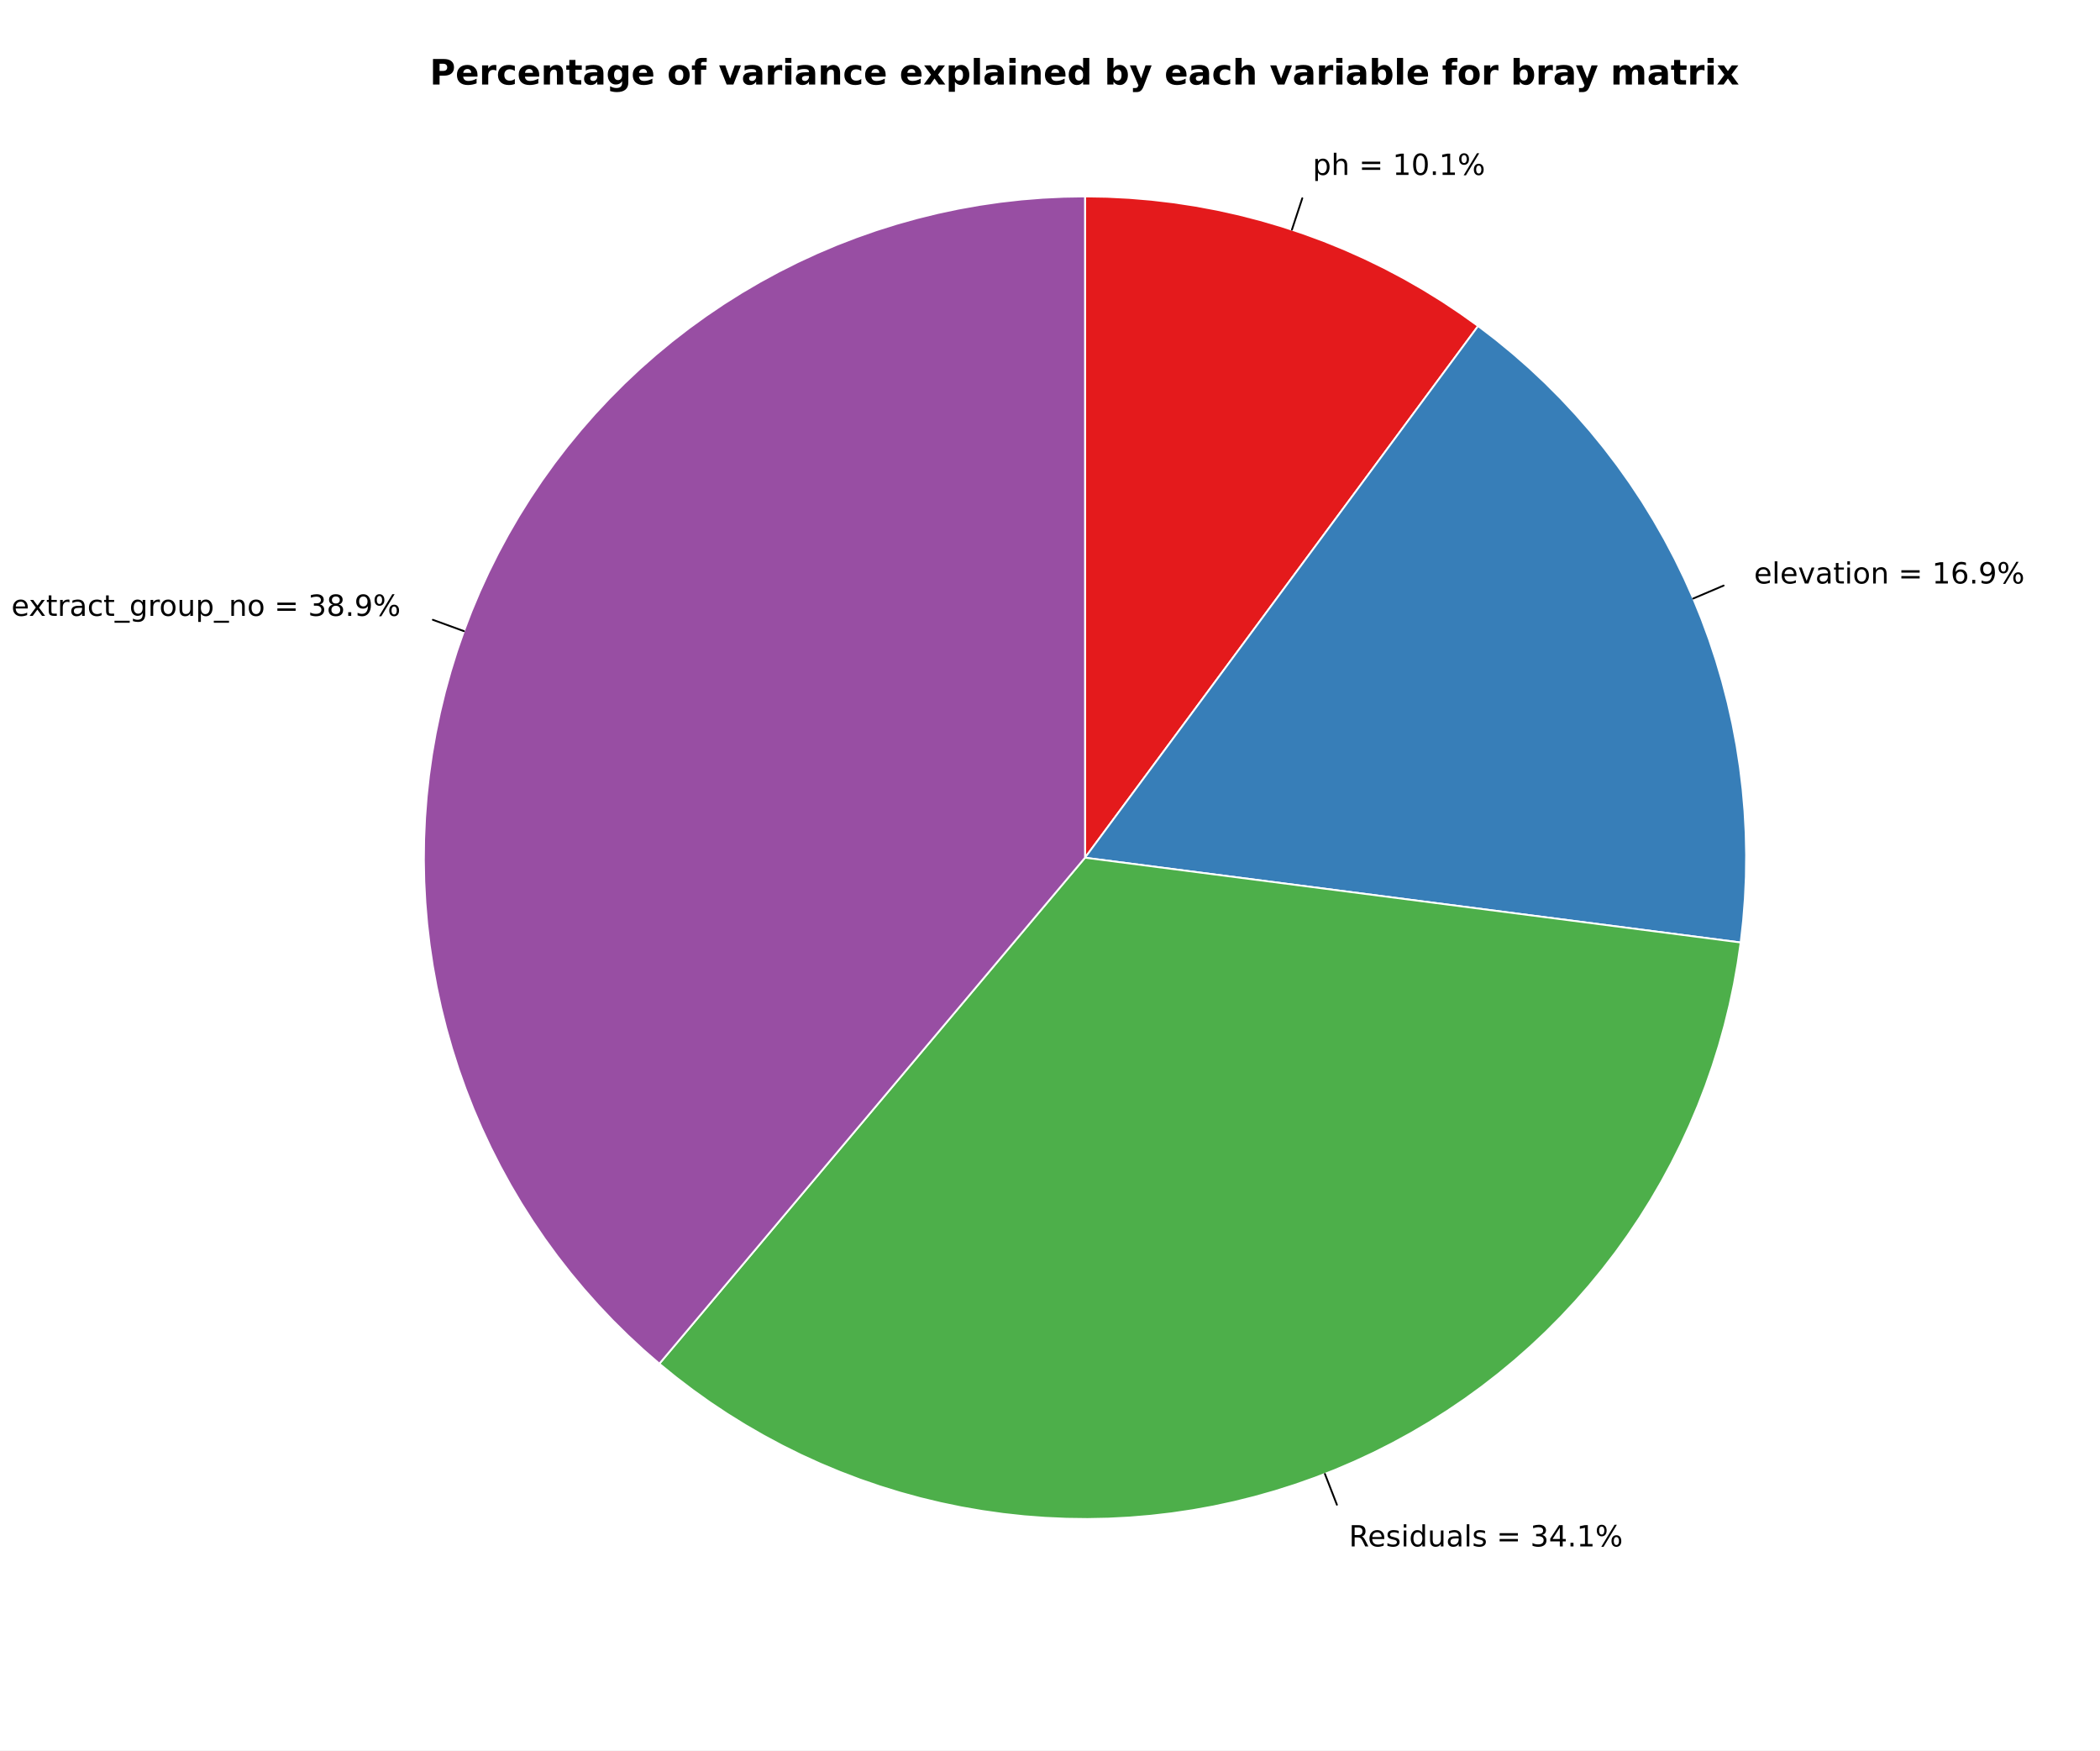
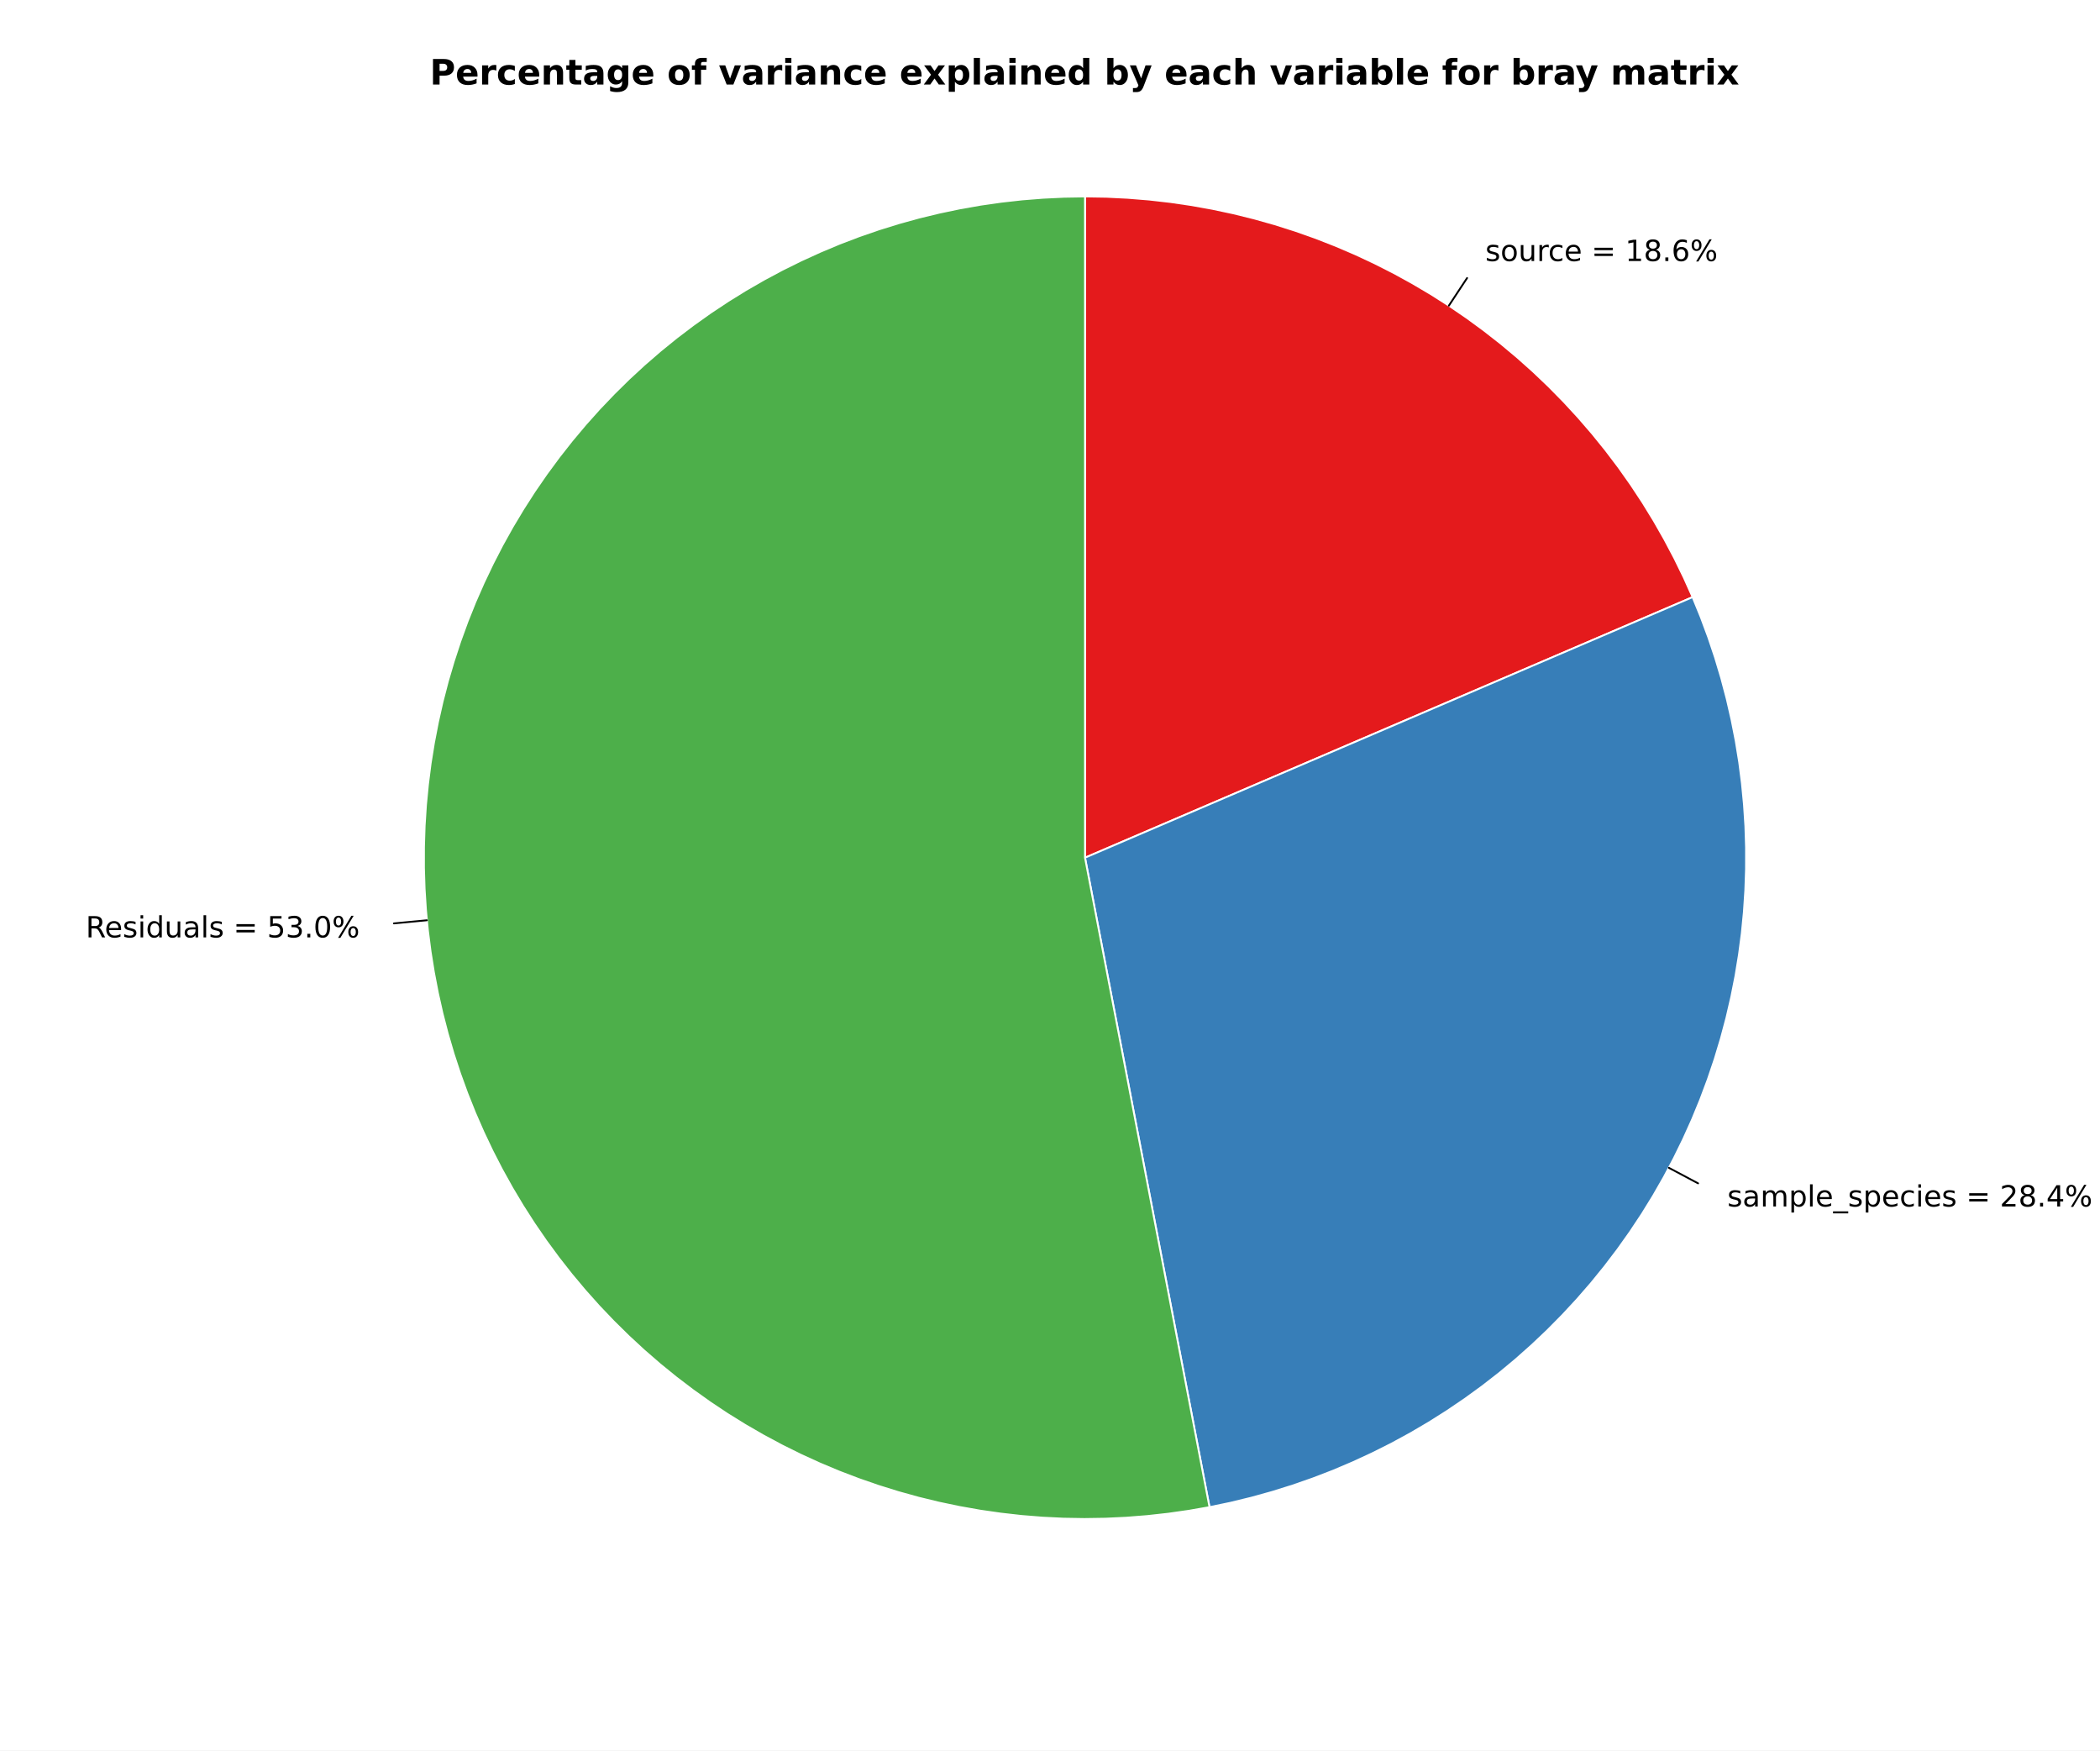
<svg xmlns="http://www.w3.org/2000/svg" viewBox="0 0 864.00 720.00">
  <defs>
    <style type="text/css">
    line, polyline, polygon, path, rect, circle {
      fill: none;
      stroke: #000000;
      stroke-linecap: round;
      stroke-linejoin: round;
      stroke-miterlimit: 10.00;
    }
  </style>
  </defs>
  <rect width="100%" height="100%" style="stroke: none; fill: #FFFFFF;" />
  <defs>
    <clipPath id="cpNTkuMDR8ODMzLjc2fDY0Ni41Nnw1OS4wNA==">
      <rect x="59.04" y="59.04" width="774.72" height="587.52" />
    </clipPath>
  </defs>
-   <polygon points="446.40,80.80 455.51,80.95 464.62,81.41 473.70,82.17 482.75,83.24 491.76,84.61 500.73,86.28 509.63,88.25 518.45,90.52 527.20,93.08 535.86,95.93 544.42,99.07 552.86,102.50 561.19,106.21 569.39,110.19 577.45,114.45 585.36,118.97 593.12,123.76 600.71,128.81 608.13,134.10 446.40,352.80 " style="stroke-width: 0.75; stroke: #FFFFFF; fill: #E41A1C;" clip-path="url(#cpNTkuMDR8ODMzLjc2fDY0Ni41Nnw1OS4wNA==)" />
-   <polyline points="531.54,94.47 535.80,81.55 " style="stroke-width: 0.75;" clip-path="url(#cpNTkuMDR8ODMzLjc2fDY0Ni41Nnw1OS4wNA==)" />
+   <polygon points="446.40,80.80 455.21,80.94 464.00,81.37 472.78,82.08 481.53,83.08 490.25,84.36 498.91,85.92 507.53,87.76 516.08,89.88 524.55,92.27 532.95,94.94 541.25,97.87 549.45,101.08 557.55,104.55 565.53,108.28 573.38,112.26 581.10,116.50 588.68,120.98 596.11,125.71 603.39,130.68 610.50,135.88 617.43,141.30 624.19,146.95 630.76,152.81 637.14,158.89 643.32,165.17 649.29,171.64 655.05,178.30 660.59,185.15 665.91,192.17 670.99,199.36 675.84,206.71 680.45,214.22 684.81,221.87 688.93,229.66 692.79,237.57 696.39,245.61 446.40,352.80 " style="stroke-width: 0.75; stroke: #FFFFFF; fill: #E41A1C;" clip-path="url(#cpNTkuMDR8ODMzLjc2fDY0Ni41Nnw1OS4wNA==)" />
+   <polyline points="596.11,125.71 603.60,114.36 " style="stroke-width: 0.75;" clip-path="url(#cpNTkuMDR8ODMzLjc2fDY0Ni41Nnw1OS4wNA==)" />
  <defs>
    <clipPath id="cpMC4wMHw4NjQuMDB8NzIwLjAwfDAuMDA=">
      <rect x="0.00" y="0.00" width="864.00" height="720.00" />
    </clipPath>
  </defs>
  <g clip-path="url(#cpMC4wMHw4NjQuMDB8NzIwLjAwfDAuMDA=)">
-     <text x="540.06" y="71.95" style="font-size: 12.00px; font-family: DejaVu Sans;" textLength="71.03px" lengthAdjust="spacingAndGlyphs">ph = 10.1%</text>
+     <text x="611.09" y="107.37" style="font-size: 12.00px; font-family: DejaVu Sans;" textLength="95.92px" lengthAdjust="spacingAndGlyphs">source = 18.6%</text>
  </g>
  <defs>
    <clipPath id="cpNTkuMDR8ODMzLjc2fDY0Ni41Nnw1OS4wNA==">
      <rect x="59.04" y="59.04" width="774.72" height="587.52" />
    </clipPath>
  </defs>
-   <polygon points="608.13,134.10 615.30,139.59 622.28,145.32 629.08,151.27 635.67,157.45 642.05,163.84 648.21,170.44 654.16,177.24 659.87,184.23 665.35,191.41 670.59,198.77 675.58,206.30 680.31,213.99 684.79,221.83 689.01,229.82 692.96,237.94 696.64,246.19 700.04,254.56 703.16,263.03 706.00,271.61 708.55,280.27 710.81,289.01 712.79,297.83 714.47,306.70 715.85,315.63 716.93,324.59 717.72,333.59 718.21,342.61 718.40,351.64 718.29,360.67 717.87,369.69 717.16,378.70 716.16,387.67 446.40,352.80 " style="stroke-width: 0.75; stroke: #FFFFFF; fill: #377EB8;" clip-path="url(#cpNTkuMDR8ODMzLjc2fDY0Ni41Nnw1OS4wNA==)" />
-   <polyline points="696.64,246.19 709.15,240.86 " style="stroke-width: 0.75;" clip-path="url(#cpNTkuMDR8ODMzLjc2fDY0Ni41Nnw1OS4wNA==)" />
+   <polygon points="696.39,245.61 699.74,253.79 702.82,262.07 705.63,270.44 708.17,278.90 710.43,287.44 712.41,296.05 714.12,304.72 715.54,313.44 716.67,322.20 717.52,330.99 718.09,339.81 718.37,348.64 718.36,357.47 718.06,366.30 717.48,375.12 716.62,383.91 715.46,392.67 714.03,401.38 712.31,410.05 710.31,418.65 708.03,427.19 705.48,435.64 702.65,444.01 699.55,452.29 696.19,460.46 692.56,468.51 688.67,476.44 684.53,484.25 680.14,491.91 675.50,499.43 670.61,506.79 665.49,513.99 660.14,521.02 654.57,527.87 648.77,534.54 642.76,541.01 636.55,547.29 630.13,553.36 623.52,559.23 616.73,564.87 609.75,570.29 602.60,575.48 595.29,580.43 587.82,585.15 580.20,589.62 572.44,593.84 564.54,597.80 556.52,601.51 548.39,604.96 540.15,608.13 531.80,611.04 523.37,613.68 514.86,616.04 506.28,618.13 497.63,619.93 446.40,352.80 " style="stroke-width: 0.75; stroke: #FFFFFF; fill: #377EB8;" clip-path="url(#cpNTkuMDR8ODMzLjc2fDY0Ni41Nnw1OS4wNA==)" />
+   <polyline points="686.63,480.36 698.64,486.74 " style="stroke-width: 0.75;" clip-path="url(#cpNTkuMDR8ODMzLjc2fDY0Ni41Nnw1OS4wNA==)" />
  <defs>
    <clipPath id="cpMC4wMHw4NjQuMDB8NzIwLjAwfDAuMDA=">
      <rect x="0.00" y="0.00" width="864.00" height="720.00" />
    </clipPath>
  </defs>
  <g clip-path="url(#cpMC4wMHw4NjQuMDB8NzIwLjAwfDAuMDA=)">
-     <text x="721.66" y="240.00" style="font-size: 12.00px; font-family: DejaVu Sans;" textLength="111.35px" lengthAdjust="spacingAndGlyphs">elevation = 16.9%</text>
+     <text x="710.66" y="496.26" style="font-size: 12.00px; font-family: DejaVu Sans;" textLength="150.25px" lengthAdjust="spacingAndGlyphs">sample_species = 28.4%</text>
  </g>
  <defs>
    <clipPath id="cpNTkuMDR8ODMzLjc2fDY0Ni41Nnw1OS4wNA==">
      <rect x="59.04" y="59.04" width="774.72" height="587.52" />
    </clipPath>
  </defs>
-   <polygon points="716.16,387.67 714.90,396.27 713.38,404.83 711.58,413.34 709.51,421.78 707.17,430.16 704.56,438.45 701.69,446.66 698.56,454.77 695.17,462.78 691.53,470.67 687.64,478.45 683.50,486.09 679.12,493.60 674.50,500.97 669.65,508.18 664.57,515.24 659.26,522.13 653.74,528.85 648.01,535.38 642.07,541.73 635.94,547.89 629.60,553.85 623.08,559.60 616.38,565.14 609.51,570.47 602.47,575.57 595.27,580.44 587.92,585.08 580.42,589.49 572.79,593.65 565.03,597.57 557.14,601.23 549.15,604.65 541.05,607.80 532.85,610.70 524.56,613.33 516.19,615.69 507.76,617.79 499.26,619.62 490.70,621.17 482.10,622.45 473.46,623.45 464.80,624.18 456.12,624.63 447.43,624.80 438.73,624.69 430.05,624.31 421.38,623.65 412.73,622.71 404.12,621.49 395.56,620.01 387.04,618.24 378.59,616.21 370.21,613.91 361.90,611.34 353.68,608.51 345.55,605.41 337.53,602.06 329.62,598.46 321.83,594.60 314.17,590.49 306.64,586.15 299.25,581.56 292.01,576.74 284.94,571.69 278.02,566.42 271.28,560.93 446.40,352.80 " style="stroke-width: 0.75; stroke: #FFFFFF; fill: #4DAF4A;" clip-path="url(#cpNTkuMDR8ODMzLjc2fDY0Ni41Nnw1OS4wNA==)" />
-   <polyline points="545.11,606.26 550.04,618.93 " style="stroke-width: 0.75;" clip-path="url(#cpNTkuMDR8ODMzLjc2fDY0Ni41Nnw1OS4wNA==)" />
+   <polygon points="497.63,619.93 489.13,621.42 480.59,622.64 472.01,623.59 463.41,624.27 454.79,624.67 446.16,624.80 437.53,624.66 428.92,624.24 420.31,623.55 411.74,622.58 403.20,621.35 394.70,619.84 386.26,618.07 377.88,616.03 369.56,613.72 361.32,611.15 353.17,608.32 345.11,605.24 337.16,601.90 329.31,598.31 321.58,594.47 313.98,590.39 306.51,586.07 299.18,581.52 292.00,576.73 284.98,571.72 278.11,566.49 271.42,561.05 264.90,555.39 258.57,549.53 252.42,543.47 246.47,537.23 240.72,530.79 235.18,524.18 229.85,517.39 224.74,510.44 219.85,503.33 215.19,496.07 210.76,488.66 206.57,481.12 202.62,473.45 198.92,465.66 195.46,457.75 192.26,449.74 189.31,441.63 186.62,433.43 184.20,425.15 182.03,416.79 180.14,408.38 178.51,399.90 177.15,391.38 176.06,382.82 175.25,374.23 174.70,365.62 174.43,357.00 174.44,348.37 174.71,339.74 175.26,331.13 176.09,322.54 177.18,313.98 178.55,305.46 180.19,296.99 182.09,288.58 184.26,280.22 186.70,271.95 189.39,263.75 192.34,255.64 195.55,247.63 199.02,239.73 202.73,231.94 206.68,224.27 210.88,216.73 215.32,209.33 219.98,202.07 224.88,194.97 230.00,188.02 235.33,181.24 240.88,174.63 246.63,168.20 252.59,161.96 258.74,155.90 265.08,150.05 271.60,144.40 278.30,138.96 285.17,133.74 292.20,128.73 299.38,123.96 306.71,119.41 314.19,115.09 321.79,111.02 329.53,107.19 337.38,103.61 345.33,100.27 353.40,97.19 361.55,94.37 369.79,91.81 378.11,89.51 386.49,87.48 394.94,85.71 403.44,84.21 411.98,82.99 420.55,82.03 429.15,81.35 437.77,80.94 446.40,80.80 446.40,352.80 " style="stroke-width: 0.75; stroke: #FFFFFF; fill: #4DAF4A;" clip-path="url(#cpNTkuMDR8ODMzLjc2fDY0Ni41Nnw1OS4wNA==)" />
+   <polyline points="175.62,378.53 162.08,379.82 " style="stroke-width: 0.75;" clip-path="url(#cpNTkuMDR8ODMzLjc2fDY0Ni41Nnw1OS4wNA==)" />
  <defs>
    <clipPath id="cpMC4wMHw4NjQuMDB8NzIwLjAwfDAuMDA=">
      <rect x="0.00" y="0.00" width="864.00" height="720.00" />
    </clipPath>
  </defs>
  <g clip-path="url(#cpMC4wMHw4NjQuMDB8NzIwLjAwfDAuMDA=)">
-     <text x="554.98" y="636.08" style="font-size: 12.00px; font-family: DejaVu Sans;" textLength="113.27px" lengthAdjust="spacingAndGlyphs">Residuals = 34.1%</text>
-   </g>
-   <defs>
-     <clipPath id="cpNTkuMDR8ODMzLjc2fDY0Ni41Nnw1OS4wNA==">
-       <rect x="59.04" y="59.04" width="774.72" height="587.52" />
-     </clipPath>
-   </defs>
-   <polygon points="271.28,560.93 264.68,555.19 258.28,549.25 252.06,543.11 246.05,536.76 240.24,530.23 234.65,523.52 229.27,516.63 224.12,509.57 219.20,502.34 214.51,494.97 210.06,487.44 205.86,479.78 201.90,471.99 198.20,464.07 194.75,456.04 191.57,447.90 188.64,439.67 185.99,431.34 183.60,422.93 181.48,414.45 179.64,405.91 178.07,397.31 176.78,388.67 175.76,379.99 175.03,371.28 174.57,362.55 174.40,353.81 174.51,345.07 174.90,336.34 175.57,327.63 176.52,318.94 177.74,310.29 179.25,301.68 181.03,293.12 183.08,284.63 185.41,276.20 188.00,267.86 190.87,259.60 193.99,251.44 197.38,243.38 201.02,235.44 204.92,227.61 209.07,219.92 213.46,212.36 218.09,204.95 222.96,197.69 228.06,190.59 233.38,183.66 238.93,176.91 244.68,170.33 250.65,163.95 256.82,157.75 263.18,151.76 269.74,145.98 276.47,140.41 283.38,135.06 290.46,129.94 297.70,125.04 305.10,120.38 312.64,115.96 320.31,111.79 328.12,107.86 336.05,104.19 344.10,100.77 352.25,97.62 360.49,94.72 368.83,92.10 377.25,89.74 385.73,87.65 394.28,85.84 402.89,84.30 411.54,83.04 420.22,82.06 428.93,81.36 437.66,80.94 446.40,80.80 446.40,352.80 " style="stroke-width: 0.75; stroke: #FFFFFF; fill: #984EA3;" clip-path="url(#cpNTkuMDR8ODMzLjc2fDY0Ni41Nnw1OS4wNA==)" />
-   <polyline points="190.87,259.60 178.09,254.94 " style="stroke-width: 0.75;" clip-path="url(#cpNTkuMDR8ODMzLjc2fDY0Ni41Nnw1OS4wNA==)" />
-   <defs>
-     <clipPath id="cpMC4wMHw4NjQuMDB8NzIwLjAwfDAuMDA=">
-       <rect x="0.00" y="0.00" width="864.00" height="720.00" />
-     </clipPath>
-   </defs>
-   <g clip-path="url(#cpMC4wMHw4NjQuMDB8NzIwLjAwfDAuMDA=)">
-     <text x="4.67" y="253.32" style="font-size: 12.00px; font-family: DejaVu Sans;" textLength="160.65px" lengthAdjust="spacingAndGlyphs">extract_group_no = 38.9%</text>
+     <text x="35.27" y="385.58" style="font-size: 12.00px; font-family: DejaVu Sans;" textLength="113.27px" lengthAdjust="spacingAndGlyphs">Residuals = 53.0%</text>
  </g>
  <g clip-path="url(#cpMC4wMHw4NjQuMDB8NzIwLjAwfDAuMDA=)">
    <text x="176.82" y="34.77" style="font-size: 14.40px; font-weight: bold; font-family: DejaVu Sans;" textLength="539.16px" lengthAdjust="spacingAndGlyphs">Percentage of variance explained by each variable for bray matrix</text>
  </g>
</svg>
